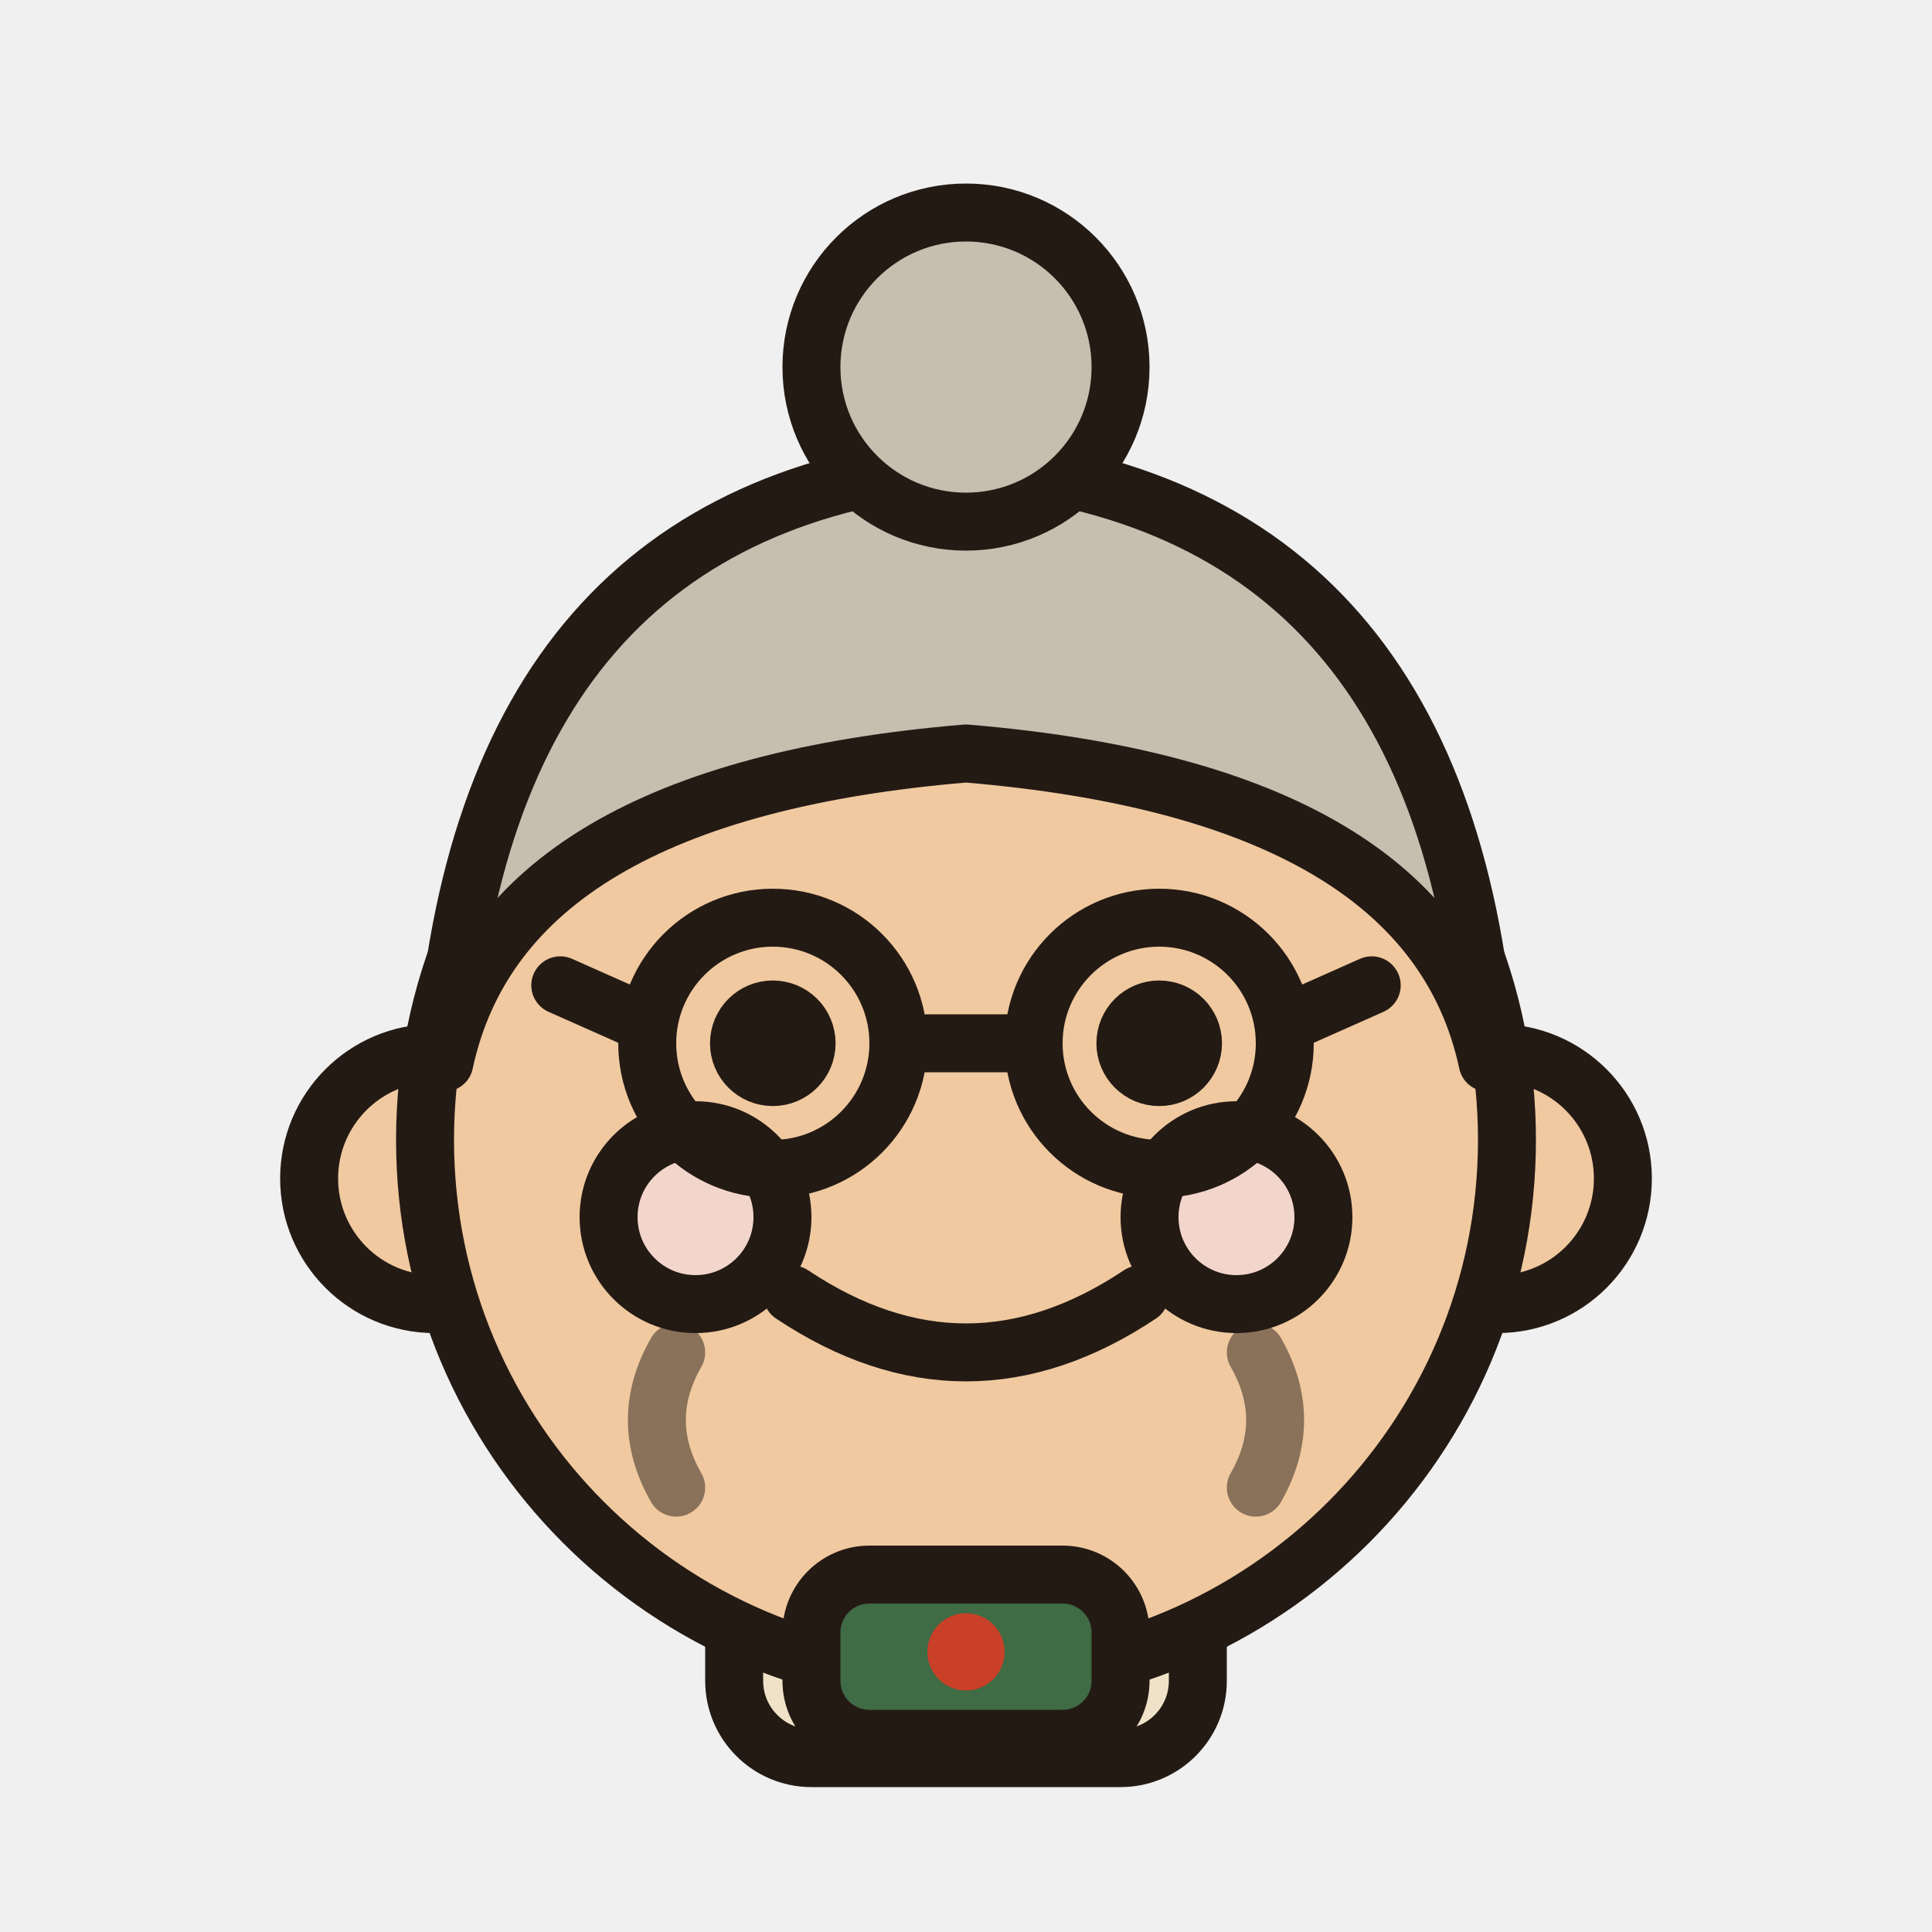
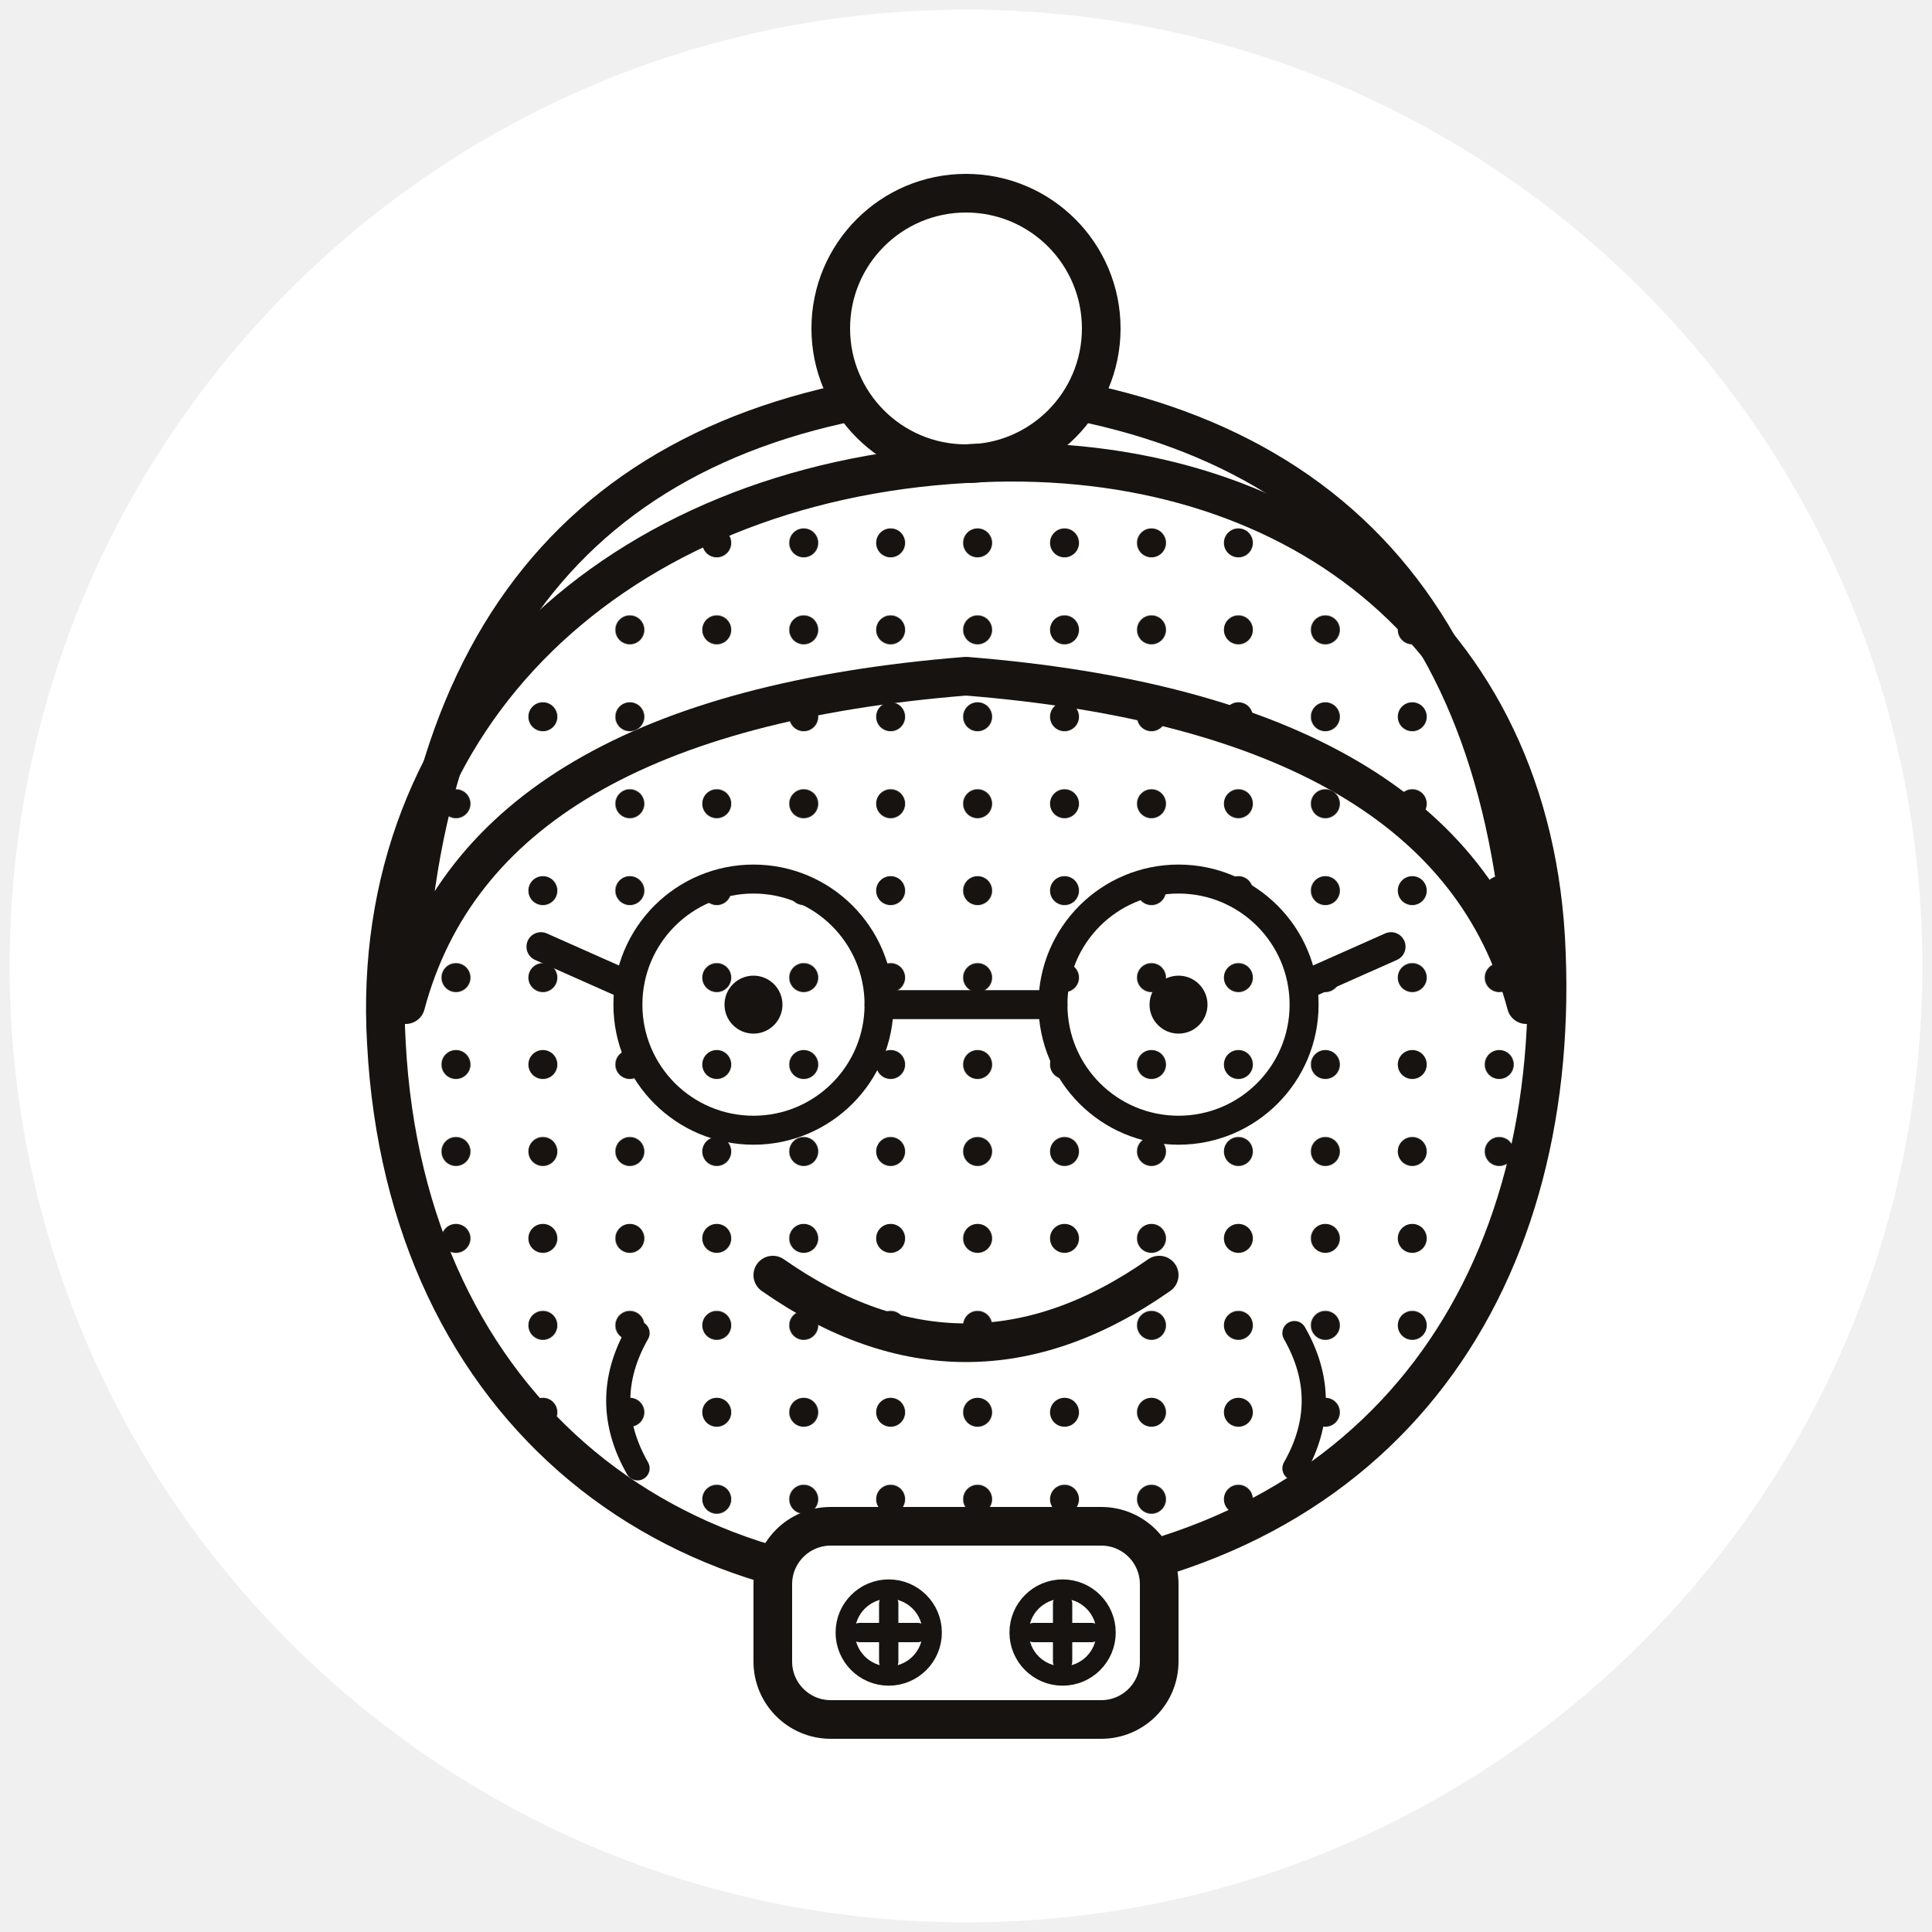
<svg xmlns="http://www.w3.org/2000/svg" viewBox="0 0 200 200">
-   <style>.toon *{stroke:#241A14;stroke-width:6;stroke-linejoin:round;stroke-linecap:round;}</style>
-   <g class="toon">
-     <rect x="76" y="152" width="48" height="30" rx="8" fill="#EFE2C8" />
-     <circle cx="45" cy="122" r="13" fill="#F0C9A0" />
-     <circle cx="155" cy="122" r="13" fill="#F0C9A0" />
-     <circle cx="100" cy="118" r="56" fill="#F0C9A0" />
-     <path d="M46,110 Q50,52 100,48 Q150,52 154,110 Q148,82 100,78 Q52,82 46,110 Z" fill="#C7BEB0" />
-     <circle cx="100" cy="38" r="16" fill="#C7BEB0" />
-     <circle cx="72" cy="126" r="9" fill="#F3D6CB" stroke="none" />
-     <circle cx="128" cy="126" r="9" fill="#F3D6CB" stroke="none" />
-     <circle cx="80" cy="108" r="13" fill="none" stroke-width="4" />
-     <circle cx="120" cy="108" r="13" fill="none" stroke-width="4" />
-     <line x1="93" y1="108" x2="107" y2="108" stroke-width="4" />
-     <line x1="67" y1="106" x2="58" y2="102" stroke-width="4" />
-     <line x1="133" y1="106" x2="142" y2="102" stroke-width="4" />
-     <circle cx="80" cy="108" r="3.5" fill="#241A14" stroke="none" />
-     <circle cx="120" cy="108" r="3.5" fill="#241A14" stroke="none" />
-     <path d="M82,134 Q100,146 118,134" fill="none" stroke-width="5" />
-     <path d="M70,140 Q66,147 70,154" fill="none" stroke-width="3.5" opacity="0.5" />
-     <path d="M130,140 Q134,147 130,154" fill="none" stroke-width="3.5" opacity="0.5" />
-     <rect x="84" y="163" width="32" height="17" rx="6" fill="#3F6B45" />
-     <circle cx="100" cy="171" r="4" fill="#C93F27" style="stroke:none" />
+   <defs>
+     <pattern id="dots" width="9" height="9" patternUnits="userSpaceOnUse">
+       <circle cx="2.2" cy="2.2" r="1.5" fill="#171310" />
+     </pattern>
+   </defs>
+   <circle cx="100" cy="100" r="99" fill="#FFFFFF" />
+   <g fill="none" stroke="#171310" stroke-width="4" stroke-linejoin="round" stroke-linecap="round">
+     <path d="M42,104 Q44,44 100,40 Q156,44 158,104 Q150,74 100,70 Q50,74 42,104 Z" fill="#FFFFFF" />
+     <circle cx="100" cy="34" r="14" fill="#FFFFFF" />
+     <path d="M100,48 C132,46 158,64 160,97 C162,132 144,160 106,164 C70,168 42,146 40,108 C38,74 64,50 100,48 Z" fill="url(#dots)" />
+     <circle cx="78" cy="104" r="13" fill="none" stroke-width="3" />
+     <circle cx="122" cy="104" r="13" fill="none" stroke-width="3" />
+     <line x1="91" y1="104" x2="109" y2="104" stroke-width="3" />
+     <line x1="65" y1="102" x2="56" y2="98" stroke-width="3" />
+     <line x1="135" y1="102" x2="144" y2="98" stroke-width="3" />
+     <circle cx="78" cy="104" r="3" fill="#171310" stroke="none" />
+     <circle cx="122" cy="104" r="3" fill="#171310" stroke="none" />
+     <path d="M80,132 Q100,146 120,132" />
+     <path d="M66,138 Q62,145 66,152" stroke-width="2.5" />
+     <path d="M134,138 Q138,145 134,152" stroke-width="2.5" />
+     <rect x="80" y="158" width="40" height="20" rx="6" fill="#FFFFFF" />
+     <path d="M92,166 L92,172 M89,169 L95,169" stroke-width="2" />
+     <circle cx="92" cy="169" r="4.5" fill="none" stroke-width="2" />
+     <path d="M110,166 L110,172 M107,169 L113,169" stroke-width="2" />
+     <circle cx="110" cy="169" r="4.5" fill="none" stroke-width="2" />
  </g>
</svg>
